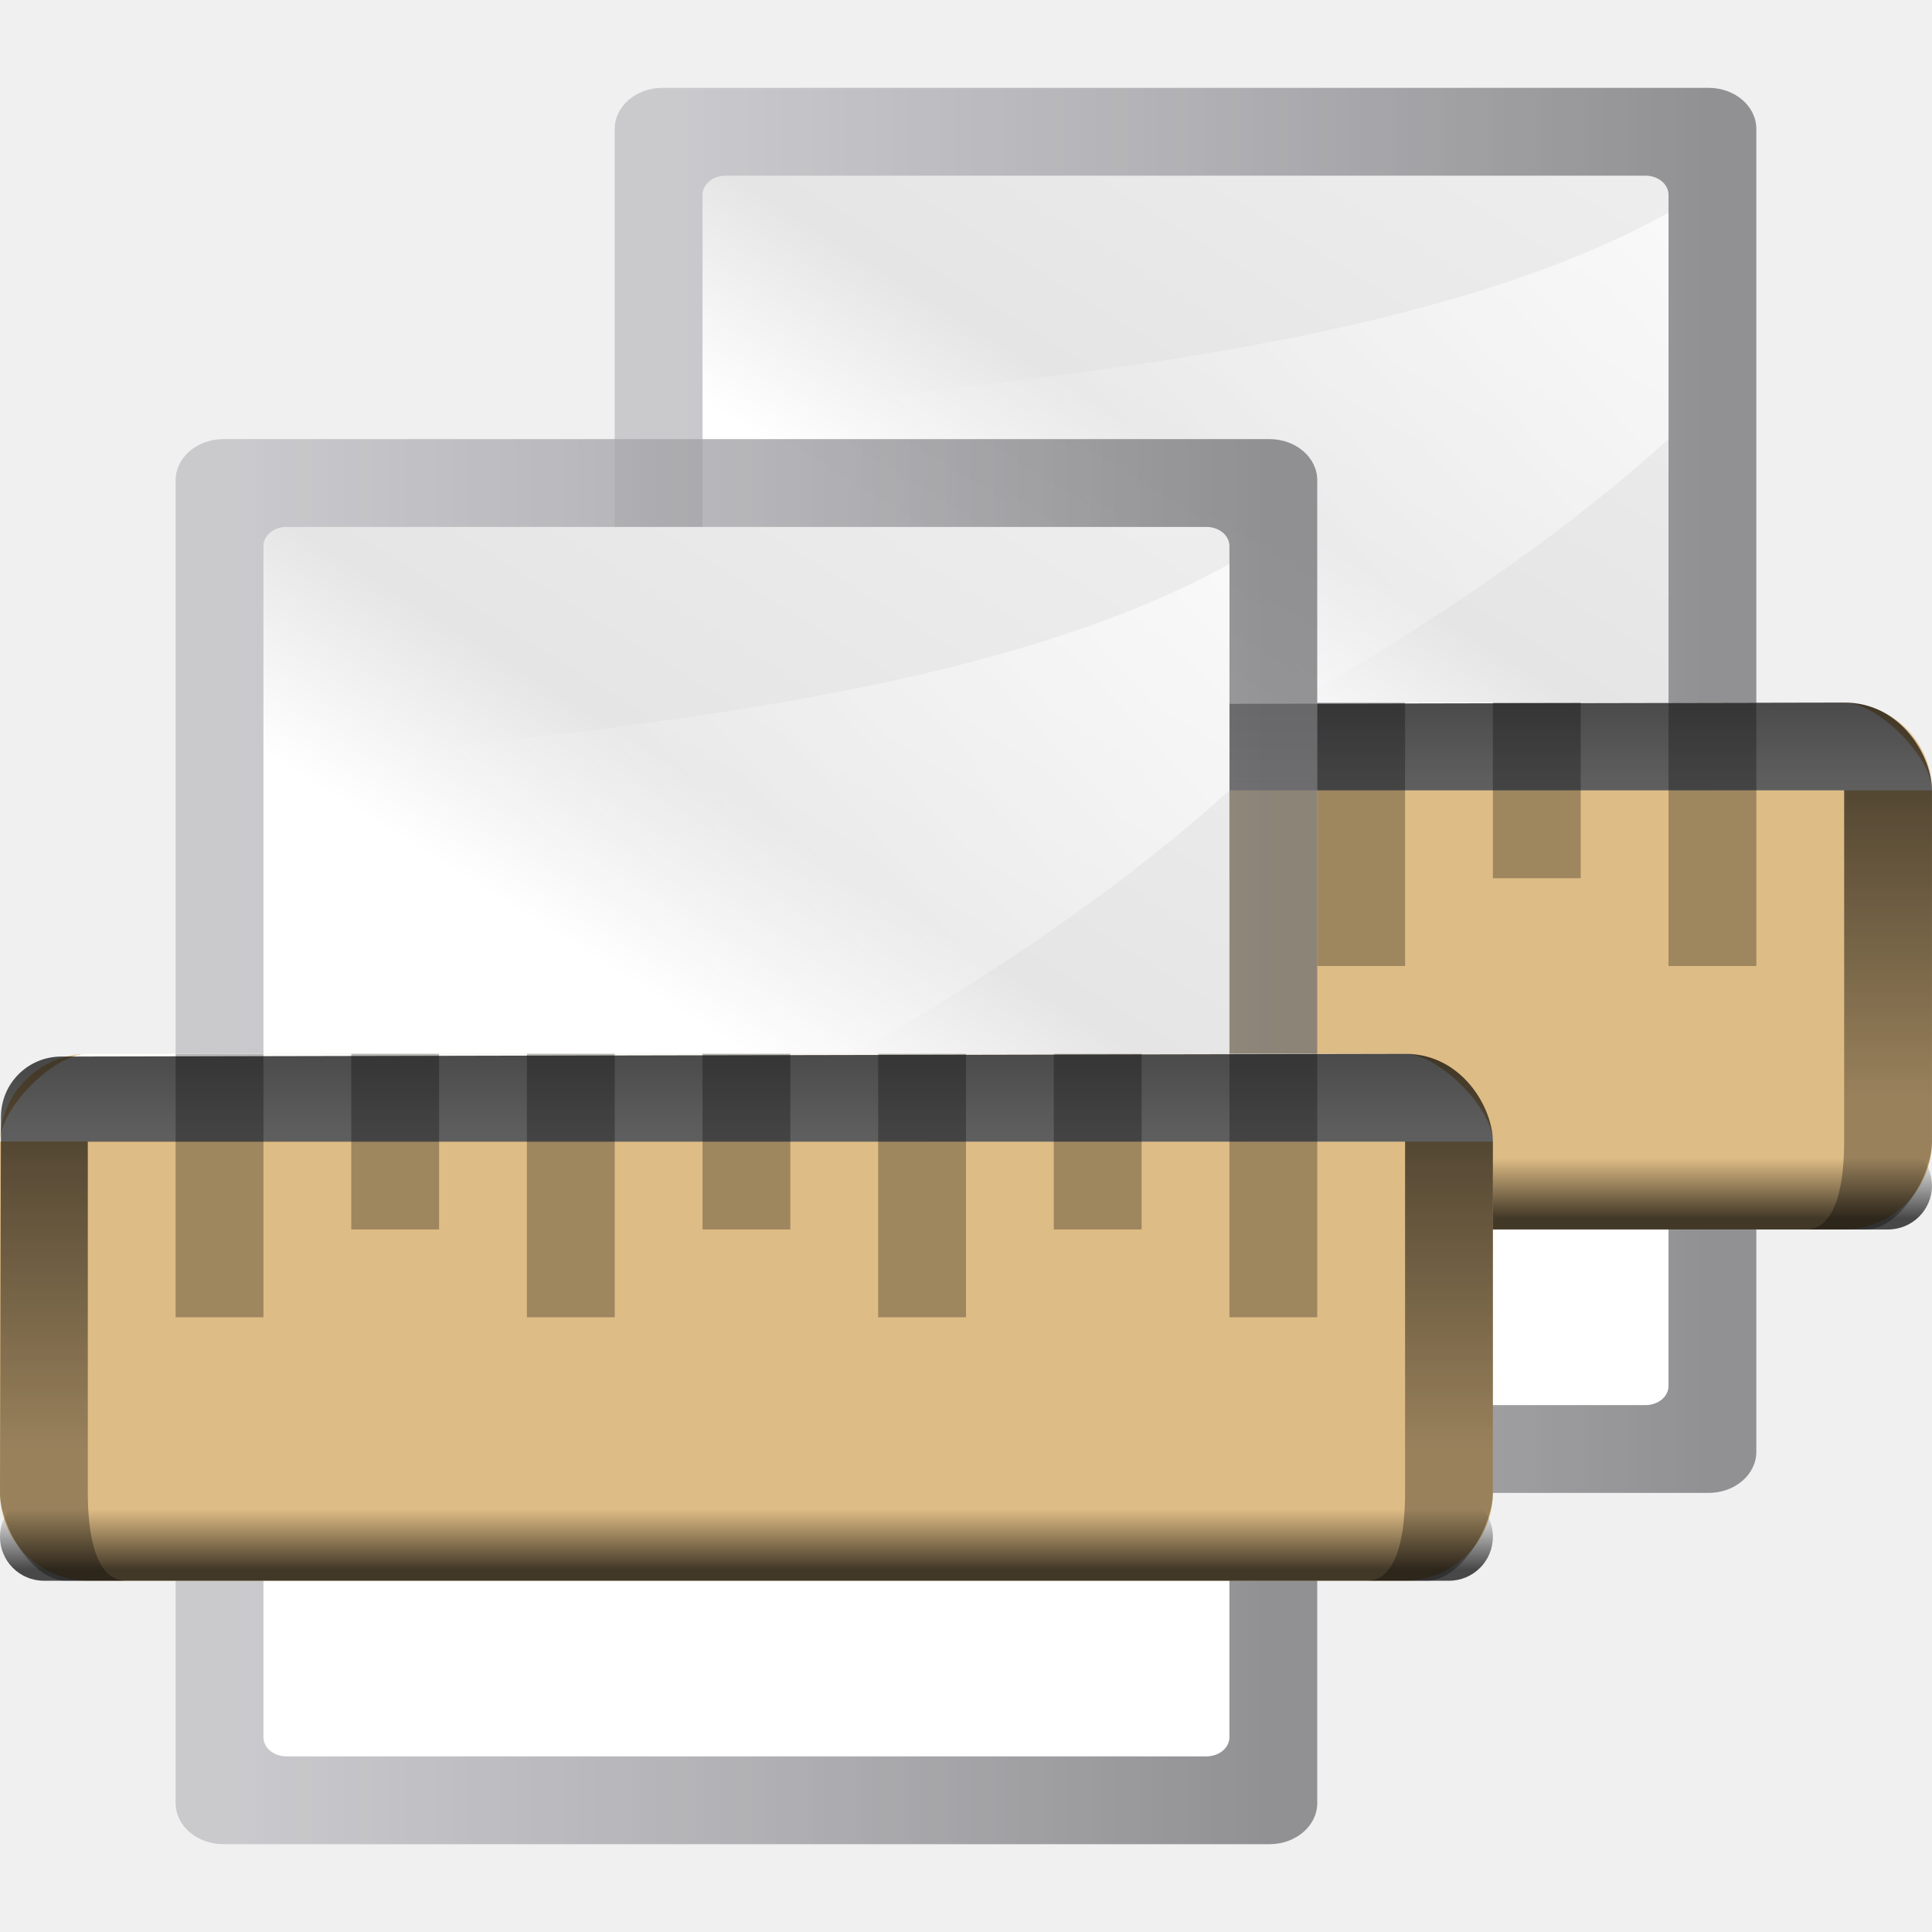
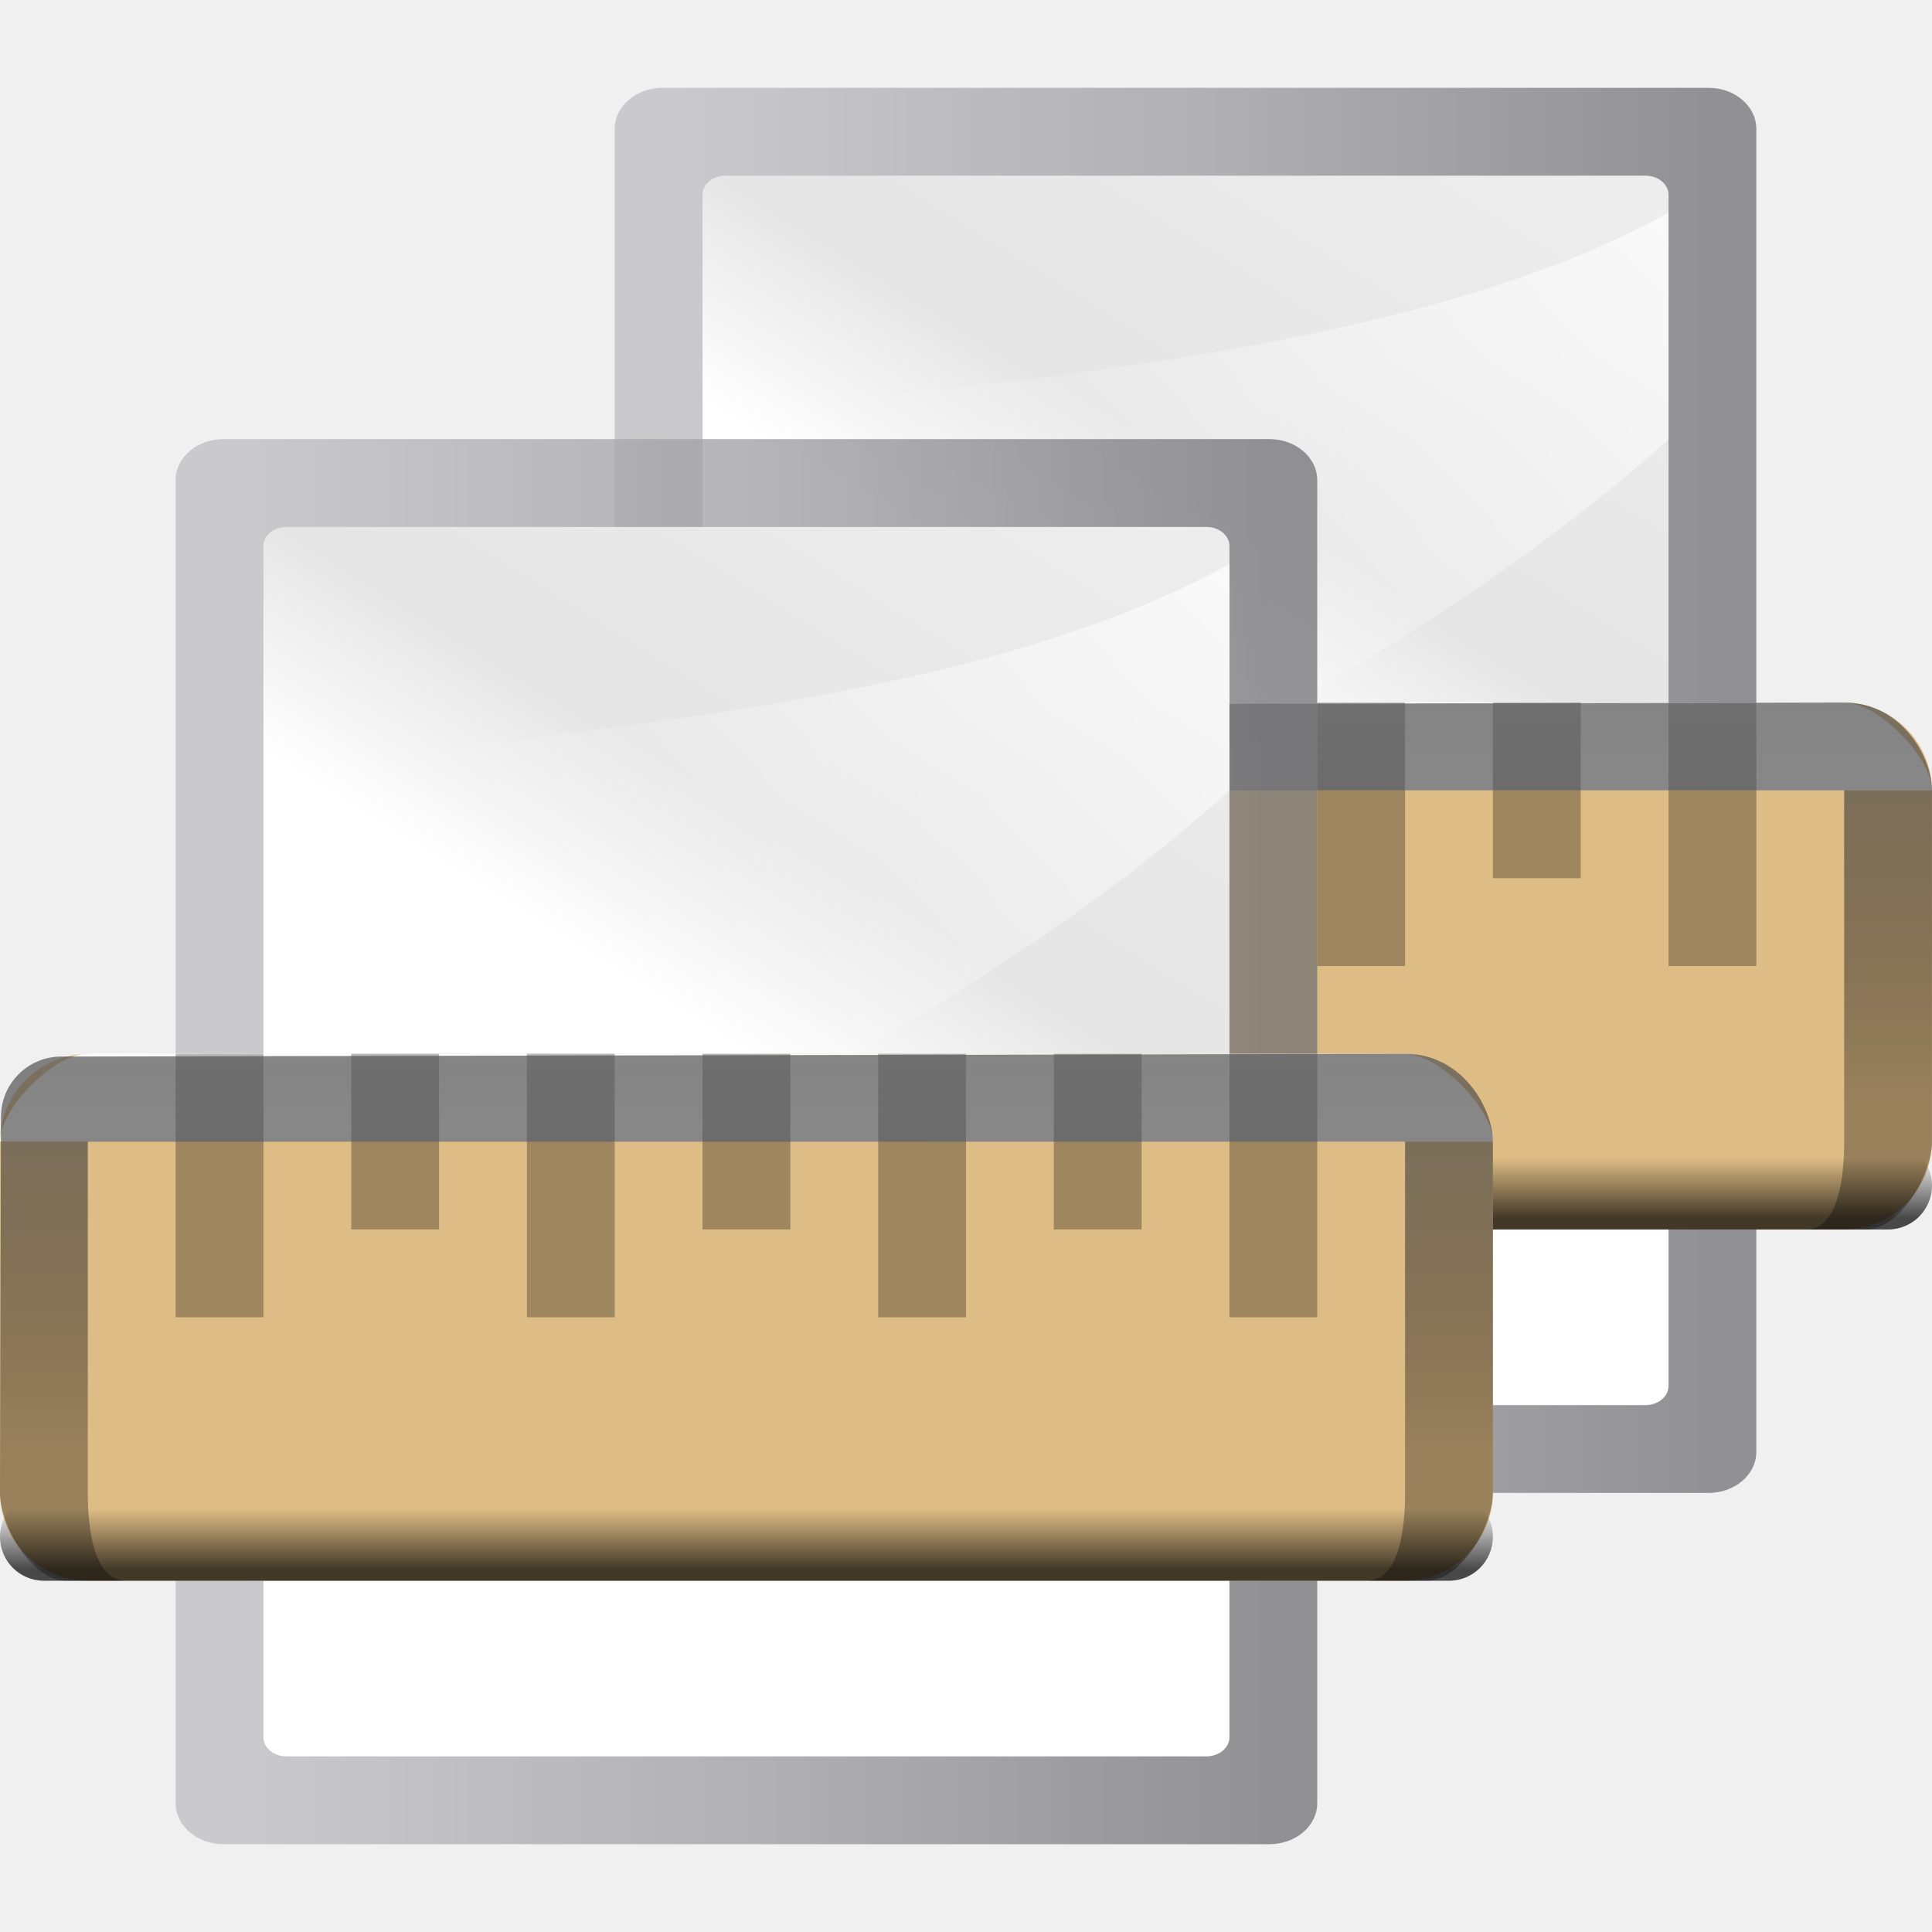
<svg xmlns="http://www.w3.org/2000/svg" xmlns:xlink="http://www.w3.org/1999/xlink" width="128" height="128" id="svg1307" version="1.0">
  <defs id="defs1309">
    <linearGradient id="linearGradient2783">
      <stop style="stop-color:#323232;stop-opacity:1;" offset="0" id="stop2785" />
      <stop id="stop2787" offset="0.077" style="stop-color:#dfe1e1;stop-opacity:1;" />
      <stop style="stop-color:#b6b1b1;stop-opacity:1;" offset="0.263" id="stop2799" />
      <stop id="stop2789" offset="0.5" style="stop-color:#8d8282;stop-opacity:1;" />
      <stop style="stop-color:#ffffff;stop-opacity:1;" offset="0.782" id="stop2791" />
      <stop style="stop-color:#dfd9df;stop-opacity:1;" offset="0.901" id="stop2793" />
      <stop style="stop-color:#3a3a3a;stop-opacity:1;" offset="1" id="stop2795" />
    </linearGradient>
    <linearGradient id="linearGradient2431">
      <stop style="stop-color:#ffffff;stop-opacity:1;" offset="0" id="stop2433" />
      <stop id="stop2435" offset="0.426" style="stop-color:#ffffff;stop-opacity:1;" />
      <stop id="stop2437" offset="0.589" style="stop-color:#f1f1f1;stop-opacity:1;" />
      <stop style="stop-color:#eaeaea;stop-opacity:1;" offset="0.802" id="stop2439" />
      <stop style="stop-color:#dfdfdf;stop-opacity:1;" offset="1" id="stop2441" />
    </linearGradient>
    <linearGradient id="linearGradient7422">
      <stop style="stop-color:#b4b4b6;stop-opacity:1;" offset="0" id="stop7424" />
      <stop id="stop5348" offset="0.5" style="stop-color:#9c9ca1;stop-opacity:1;" />
      <stop id="stop7426" offset="1" style="stop-color:#cdcdd1;stop-opacity:1;" />
    </linearGradient>
    <clipPath clipPathUnits="userSpaceOnUse" id="clipPath10698">
      <path style="fill:#ffffff;fill-opacity:1;fill-rule:nonzero;stroke:none;stroke-width:0.8;stroke-linecap:round;stroke-linejoin:round;stroke-miterlimit:4;stroke-dasharray:none;stroke-dashoffset:4;stroke-opacity:1" d="M -128.201,-3.392 L -104.456,6.336 L -102.438,6.176 L -103.819,-4.568 L -105.755,-5.832 L -124.969,-4.446 L -128.201,-3.392 z " id="path10700" />
    </clipPath>
    <filter id="filter4420">
      <feGaussianBlur stdDeviation="3.049" id="feGaussianBlur4422" />
    </filter>
    <mask maskUnits="userSpaceOnUse" id="mask4424">
      <rect style="opacity:1;fill:#ffffff;fill-opacity:1;stroke:none;stroke-width:0.163;stroke-linecap:round;stroke-linejoin:round;stroke-miterlimit:4;stroke-dasharray:none;stroke-opacity:1;filter:url(#filter4420)" id="rect4426" width="112" height="100" x="12" y="4" rx="1.2" ry="1.444" transform="matrix(1.145334,0,0,1.145334,-3.237549,-15.52592)" />
    </mask>
    <linearGradient id="linearGradient3323">
      <stop style="stop-color:#c7cdd7;stop-opacity:1;" offset="0" id="stop3325" />
      <stop style="stop-color:#ffffff;stop-opacity:1;" offset="1" id="stop3327" />
    </linearGradient>
    <linearGradient id="linearGradient4199">
      <stop style="stop-color:#f1f1f1;stop-opacity:1;" offset="0" id="stop4201-6" />
      <stop style="stop-color:#ffffff;stop-opacity:1;" offset="1" id="stop4203" />
    </linearGradient>
    <linearGradient id="linearGradient2399-5-5">
      <stop id="stop2401-5-5" offset="0" style="stop-color:#0968ef;stop-opacity:1;" />
      <stop id="stop2403-6-4" offset="1" style="stop-color:#aecffc;stop-opacity:1;" />
    </linearGradient>
    <linearGradient x1="399.775" y1="1164.67" x2="399.775" y2="549.061" id="linearGradient5507" xlink:href="#linearGradient7422-3" gradientUnits="userSpaceOnUse" gradientTransform="matrix(0.01012142,0,0,0.01626492,-109.6569,-1.937946)" />
    <linearGradient id="linearGradient7422-3">
      <stop id="stop7424-5" style="stop-color:#717174;stop-opacity:1" offset="0" />
      <stop id="stop5348-6" style="stop-color:#9c9ca1;stop-opacity:1" offset="0.5" />
      <stop id="stop7426-2" style="stop-color:#cdcdd1;stop-opacity:1" offset="1" />
    </linearGradient>
    <radialGradient cx="-33.5" cy="194.5" r="5.5" fx="-33.5" fy="194.5" id="radialGradient5509" xlink:href="#linearGradient2399" gradientUnits="userSpaceOnUse" gradientTransform="matrix(0.7272728,0,0,0.7272727,-79.63637,-129.4545)" />
    <linearGradient id="linearGradient2399">
      <stop id="stop2401" style="stop-color:#a9cbfc;stop-opacity:1" offset="0" />
      <stop id="stop2403" style="stop-color:#aecffc;stop-opacity:1" offset="1" />
    </linearGradient>
    <radialGradient cx="194.5" cy="-33.5" r="5.5" fx="194.5" fy="-33.5" id="radialGradient5511" xlink:href="#linearGradient2222" gradientUnits="userSpaceOnUse" gradientTransform="matrix(0.7272727,0,0,0.7272727,-129.4546,-79.63636)" />
    <linearGradient id="linearGradient2222">
      <stop id="stop2224" style="stop-color:#8fbcff;stop-opacity:1" offset="0" />
      <stop id="stop2226" style="stop-color:#80b3ff;stop-opacity:1" offset="1" />
    </linearGradient>
    <linearGradient x1="399.775" y1="1164.67" x2="399.775" y2="549.061" id="linearGradient5501" xlink:href="#linearGradient4373" gradientUnits="userSpaceOnUse" gradientTransform="matrix(0.01012142,0,0,0.01626492,-113.6569,-5.937946)" />
    <linearGradient id="linearGradient4373">
      <stop id="stop4375" style="stop-color:#717174;stop-opacity:1" offset="0" />
      <stop id="stop4377" style="stop-color:#9c9ca1;stop-opacity:1" offset="0.5" />
      <stop id="stop4379" style="stop-color:#bdbdc2;stop-opacity:1" offset="1" />
    </linearGradient>
    <linearGradient x1="119.576" y1="23.793" x2="16" y2="109.651" id="linearGradient5503" xlink:href="#linearGradient2431-9" gradientUnits="userSpaceOnUse" gradientTransform="matrix(0.08333331,0,0,0.1111112,-113.3333,0.8888872)" />
    <linearGradient id="linearGradient2431-9">
      <stop id="stop2433-1" style="stop-color:#ffffff;stop-opacity:1" offset="0" />
      <stop id="stop2435-2" style="stop-color:#ffffff;stop-opacity:1" offset="0.426" />
      <stop id="stop2437-7" style="stop-color:#e5e5e5;stop-opacity:1" offset="0.589" />
      <stop id="stop2439-0" style="stop-color:#eaeaea;stop-opacity:1" offset="0.802" />
      <stop id="stop2441-9" style="stop-color:#eeeeee;stop-opacity:1" offset="1" />
    </linearGradient>
    <linearGradient x1="102.311" y1="-5.83" x2="74.33" y2="32" id="linearGradient5505" xlink:href="#linearGradient3310" gradientUnits="userSpaceOnUse" gradientTransform="matrix(0,-0.1996878,-0.2499999,0,15.99999,-91.10764)" />
    <linearGradient id="linearGradient3310">
      <stop id="stop3312" style="stop-color:#ffffff;stop-opacity:1" offset="0" />
      <stop id="stop3314" style="stop-color:#ffffff;stop-opacity:0" offset="1" />
    </linearGradient>
    <linearGradient xlink:href="#linearGradient4373" id="linearGradient1729" x1="122.708" y1="2.167" x2="132" y2="37.943" gradientUnits="userSpaceOnUse" />
    <linearGradient x1="399.775" y1="1164.67" x2="399.775" y2="549.061" id="linearGradient5501-5" xlink:href="#linearGradient4373" gradientUnits="userSpaceOnUse" gradientTransform="matrix(0.09253752,0,0,0.1487059,-6.00486,-81.71649)" />
    <linearGradient x1="119.576" y1="23.793" x2="16" y2="109.651" id="linearGradient5503-3" xlink:href="#linearGradient2431-9" gradientUnits="userSpaceOnUse" gradientTransform="matrix(0.7618948,0,0,1.015861,-3.046726,-19.30052)" />
    <linearGradient x1="102.311" y1="-5.83" x2="74.33" y2="32" id="linearGradient5505-2" xlink:href="#linearGradient3310" gradientUnits="userSpaceOnUse" gradientTransform="matrix(0,-1.825694,-2.285684,0,118.8564,200.157)" />
    <linearGradient xlink:href="#linearGradient4373" id="linearGradient2260" gradientUnits="userSpaceOnUse" gradientTransform="matrix(0.09253752,0,0,0.1487059,-6.00486,-81.71649)" x1="399.775" y1="1164.67" x2="399.775" y2="549.061" />
    <linearGradient xlink:href="#linearGradient2431-9" id="linearGradient2262" gradientUnits="userSpaceOnUse" gradientTransform="matrix(0.7618948,0,0,1.015861,-3.046726,-19.30052)" x1="119.576" y1="23.793" x2="16" y2="109.651" />
    <linearGradient xlink:href="#linearGradient3310" id="linearGradient2264" gradientUnits="userSpaceOnUse" gradientTransform="matrix(0,-1.825694,-2.285684,0,120.7943,200.8893)" x1="102.311" y1="-5.83" x2="74.33" y2="32" />
    <linearGradient xlink:href="#linearGradient3662" id="linearGradient3668" x1="58.75" y1="96.028" x2="58.75" y2="67.985" gradientUnits="userSpaceOnUse" />
    <linearGradient id="linearGradient3662">
      <stop style="stop-color:#000000;stop-opacity:0.361" offset="0" id="stop3664" />
-       <stop style="stop-color:#000000;stop-opacity:0.846" offset="1" id="stop3666" />
+       <stop style="stop-color:#585858;stop-opacity:0.847" offset="1" id="stop3666" />
    </linearGradient>
    <linearGradient xlink:href="#linearGradient2413" id="linearGradient3697" gradientUnits="userSpaceOnUse" gradientTransform="matrix(0.1295541,0,0,0.01301192,-8.40824,-111.1504)" x1="433.951" y1="549.523" x2="433.951" y2="857.273" />
    <linearGradient id="linearGradient2413">
      <stop style="stop-color:black;stop-opacity:1" offset="0" id="stop2415" />
      <stop style="stop-color:black;stop-opacity:0" offset="1" id="stop2417" />
    </linearGradient>
    <linearGradient xlink:href="#linearGradient2431" id="linearGradient3693" gradientUnits="userSpaceOnUse" gradientTransform="matrix(0.1295541,0,0,-0.00650596,-8.609498,73.71639)" x1="382.313" y1="609.796" x2="382.313" y2="-1187.356" />
    <linearGradient xlink:href="#linearGradient7422-6" id="linearGradient2519" gradientUnits="userSpaceOnUse" gradientTransform="matrix(0.1295541,0,0,0.06505961,-8.40824,36.24823)" x1="399.775" y1="1322.701" x2="399.775" y2="675.804" />
    <linearGradient id="linearGradient7422-36">
      <stop style="stop-color:#b4b4b6;stop-opacity:1;" offset="0" id="stop7424-7" />
      <stop id="stop5348-5" offset="0.5" style="stop-color:#9696a7;stop-opacity:1;" />
      <stop id="stop7426-3" offset="1" style="stop-color:#eaecec;stop-opacity:1" />
    </linearGradient>
    <radialGradient id="k" cx="64" cy="44.605" gradientTransform="matrix(0.5972287,0,0,0.3333333,5.777365,49.13173)" gradientUnits="userSpaceOnUse" r="60">
      <stop offset="0" stop-color="#75511a" id="stop78" />
      <stop offset="1" stop-color="#382509" id="stop80" />
    </radialGradient>
    <linearGradient id="linearGradient7422-6">
      <stop style="stop-color:#debc85;stop-opacity:1" offset="0" id="stop7424-2" />
      <stop id="stop5348-9" offset="0.5" style="stop-color:#debc85;stop-opacity:1" />
      <stop id="stop7426-1" offset="1" style="stop-color:#debc85;stop-opacity:1" />
    </linearGradient>
    <linearGradient xlink:href="#linearGradient4373" id="linearGradient1067" gradientUnits="userSpaceOnUse" gradientTransform="matrix(0.09253752,0,0,0.1487059,-6.00486,-81.71649)" x1="399.775" y1="1164.67" x2="399.775" y2="549.061" />
    <linearGradient xlink:href="#linearGradient2431-9" id="linearGradient1069" gradientUnits="userSpaceOnUse" gradientTransform="matrix(0.7618948,0,0,1.015861,-3.046726,-19.30052)" x1="119.576" y1="23.793" x2="16" y2="109.651" />
    <linearGradient xlink:href="#linearGradient3310" id="linearGradient1071" gradientUnits="userSpaceOnUse" gradientTransform="matrix(0,-1.825694,-2.285684,0,120.7943,200.8893)" x1="102.311" y1="-5.83" x2="74.33" y2="32" />
    <linearGradient xlink:href="#linearGradient7422-6" id="linearGradient1073" gradientUnits="userSpaceOnUse" gradientTransform="matrix(0.1295541,0,0,0.06505961,-8.40824,36.24823)" x1="399.775" y1="1322.701" x2="399.775" y2="675.804" />
    <linearGradient xlink:href="#linearGradient2431" id="linearGradient1075" gradientUnits="userSpaceOnUse" gradientTransform="matrix(0.1295541,0,0,-0.00650596,-8.609498,73.71639)" x1="382.313" y1="609.796" x2="382.313" y2="-1187.356" />
    <linearGradient xlink:href="#linearGradient2413" id="linearGradient1077" gradientUnits="userSpaceOnUse" gradientTransform="matrix(0.1295541,0,0,0.01301192,-8.40824,-111.1504)" x1="433.951" y1="549.523" x2="433.951" y2="857.273" />
    <linearGradient xlink:href="#linearGradient3662" id="linearGradient1079" gradientUnits="userSpaceOnUse" x1="58.75" y1="96.028" x2="58.75" y2="67.985" />
  </defs>
  <g id="layer1">
    <g id="g1065" transform="translate(29.0905,-29.0905)">
      <g transform="matrix(0.7499978,0,0,0.7499978,15.99938,33.63378)" id="g1039">
        <rect width="124.12" height="100.847" rx="3.628" ry="4.22" x="1.702" y="-5.818" transform="matrix(0,1,1,0,0,0)" id="rect1033" style="opacity:0.75;fill:url(#linearGradient1067);fill-opacity:1;fill-rule:nonzero;stroke:none;stroke-width:18.285;stroke-linecap:round;stroke-linejoin:round;stroke-miterlimit:4;stroke-dasharray:none;stroke-dashoffset:4;stroke-opacity:1" />
        <rect width="108.605" height="85.332" rx="1.688" ry="2.032" x="9.46" y="1.94" transform="matrix(0,1,1,0,0,0)" id="rect1035" style="fill:url(#linearGradient1069);fill-opacity:1;fill-rule:evenodd;stroke:none;stroke-width:73.142;stroke-linecap:round;stroke-linejoin:round;stroke-miterlimit:4;stroke-dasharray:none;stroke-opacity:1" />
        <path d="M 87.272,32.732 C 65.723,52.237 32.162,68.619 3.878,80.009 V 30.316 C 30.956,27.533 65.671,24.709 87.272,12.732 Z" id="path1037" style="fill:url(#linearGradient1071);fill-opacity:1;fill-rule:evenodd;stroke:none;stroke-width:9.143px;stroke-linecap:butt;stroke-linejoin:miter;stroke-opacity:1" />
      </g>
      <g id="g1063" transform="translate(-11.6362,5.8181)">
        <rect rx="5.856" ry="5.856" y="69.819" x="11.636" height="34.909" width="98.908" id="rect1041" style="opacity:1;fill:url(#linearGradient1073);fill-opacity:1;fill-rule:nonzero;stroke:none" />
        <path id="path1043" d="m 17.454,69.803 c -2.216,0 -5.818,3.602 -5.818,5.818 v 0 l 98.908,0.016 c 0,-2.216 -3.602,-5.818 -5.818,-5.818 z" style="fill:url(#linearGradient1075);fill-opacity:1;fill-rule:nonzero;stroke:none" />
        <rect rx="2.909" ry="2.909" y="-104.728" x="11.636" height="5.818" width="98.908" id="rect1045" style="opacity:0.703;fill:url(#linearGradient1077);fill-opacity:1;fill-rule:nonzero;stroke:none" transform="scale(1,-1)" />
        <rect y="69.819" x="23.272" height="17.454" width="5.818" id="rect1047" style="fill:#000000;fill-opacity:0.286;stroke:none" />
        <rect style="fill:#000000;fill-opacity:0.286;stroke:none" id="rect1049" width="5.818" height="11.636" x="34.909" y="69.819" />
        <rect y="69.819" x="46.545" height="17.454" width="5.818" id="rect1051" style="fill:#000000;fill-opacity:0.286;stroke:none" />
        <rect style="fill:#000000;fill-opacity:0.286;stroke:none" id="rect1053" width="5.818" height="11.636" x="58.181" y="69.819" />
        <rect y="69.819" x="69.817" height="17.454" width="5.818" id="rect1055" style="fill:#000000;fill-opacity:0.286;stroke:none" />
        <rect style="fill:#000000;fill-opacity:0.286;stroke:none" id="rect1057" width="5.818" height="11.636" x="81.453" y="69.819" />
        <rect y="69.819" x="93.09" height="17.454" width="5.818" id="rect1059" style="fill:#000000;fill-opacity:0.286;stroke:none" />
        <path id="path1061" d="m 15.7,70 c -2.216,0 -4,1.784 -4,4 l -0.064,24.91 c 0,2.216 2.148,5.818 4.364,5.818 h 4 c -2.216,0 -2.546,-3.602 -2.546,-5.818 v -23.272 0 h 87.272 v 23.272 c 0,2.216 -0.328,5.818 -2.544,5.818 h 4 c 2.216,0 4.362,-3.602 4.362,-5.818 V 75.637 c 0,-2.216 -2.031,-5.825 -5.818,-5.818 z" style="opacity:0.871;fill:url(#linearGradient1079);fill-opacity:1;stroke:none" />
      </g>
    </g>
    <g id="g1031" transform="translate(2.8479011e-7,-5.818105)">
      <g id="g2258" transform="matrix(0.7499978,0,0,0.7499978,15.99938,33.63378)">
        <rect style="opacity:0.75;fill:url(#linearGradient2260);fill-opacity:1;fill-rule:nonzero;stroke:none;stroke-width:18.285;stroke-linecap:round;stroke-linejoin:round;stroke-miterlimit:4;stroke-dasharray:none;stroke-dashoffset:4;stroke-opacity:1" id="rect2252" transform="matrix(0,1,1,0,0,0)" y="-5.818" x="1.702" ry="4.22" rx="3.628" height="100.847" width="124.12" />
        <rect style="fill:url(#linearGradient2262);fill-opacity:1;fill-rule:evenodd;stroke:none;stroke-width:73.142;stroke-linecap:round;stroke-linejoin:round;stroke-miterlimit:4;stroke-dasharray:none;stroke-opacity:1" id="rect2254" transform="matrix(0,1,1,0,0,0)" y="1.94" x="9.46" ry="2.032" rx="1.688" height="85.332" width="108.605" />
        <path style="fill:url(#linearGradient2264);fill-opacity:1;fill-rule:evenodd;stroke:none;stroke-width:9.143px;stroke-linecap:butt;stroke-linejoin:miter;stroke-opacity:1" id="path2256" d="M 87.272,32.732 C 65.723,52.237 32.162,68.619 3.878,80.009 V 30.316 C 30.956,27.533 65.671,24.709 87.272,12.732 Z" />
      </g>
      <g transform="translate(-11.6362,5.8181)" id="g962">
        <rect style="opacity:1;fill:url(#linearGradient2519);fill-opacity:1;fill-rule:nonzero;stroke:none" id="rect3294" width="98.908" height="34.909" x="11.636" y="69.819" ry="5.856" rx="5.856" />
        <path style="fill:url(#linearGradient3693);fill-opacity:1;fill-rule:nonzero;stroke:none" d="m 17.454,69.803 c -2.216,0 -5.818,3.602 -5.818,5.818 v 0 l 98.908,0.016 c 0,-2.216 -3.602,-5.818 -5.818,-5.818 z" id="rect3691" />
        <rect transform="scale(1,-1)" style="opacity:0.703;fill:url(#linearGradient3697);fill-opacity:1;fill-rule:nonzero;stroke:none" id="rect3695" width="98.908" height="5.818" x="11.636" y="-104.728" ry="2.909" rx="2.909" />
        <rect style="fill:#000000;fill-opacity:0.286;stroke:none" id="rect3615" width="5.818" height="17.454" x="23.272" y="69.819" />
        <rect y="69.819" x="34.909" height="11.636" width="5.818" id="rect3617" style="fill:#000000;fill-opacity:0.286;stroke:none" />
        <rect style="fill:#000000;fill-opacity:0.286;stroke:none" id="rect3619" width="5.818" height="17.454" x="46.545" y="69.819" />
        <rect y="69.819" x="58.181" height="11.636" width="5.818" id="rect3621" style="fill:#000000;fill-opacity:0.286;stroke:none" />
        <rect style="fill:#000000;fill-opacity:0.286;stroke:none" id="rect3623" width="5.818" height="17.454" x="69.817" y="69.819" />
        <rect y="69.819" x="81.453" height="11.636" width="5.818" id="rect3625" style="fill:#000000;fill-opacity:0.286;stroke:none" />
        <rect style="fill:#000000;fill-opacity:0.286;stroke:none" id="rect3627" width="5.818" height="17.454" x="93.09" y="69.819" />
        <path style="opacity:0.871;fill:url(#linearGradient3668);fill-opacity:1;stroke:none" d="m 15.7,70 c -2.216,0 -4,1.784 -4,4 l -0.064,24.91 c 0,2.216 2.148,5.818 4.364,5.818 h 4 c -2.216,0 -2.546,-3.602 -2.546,-5.818 v -23.272 0 h 87.272 v 23.272 c 0,2.216 -0.328,5.818 -2.544,5.818 h 4 c 2.216,0 4.362,-3.602 4.362,-5.818 V 75.637 c 0,-2.216 -2.031,-5.825 -5.818,-5.818 z" id="rect3657" />
      </g>
    </g>
  </g>
</svg>
